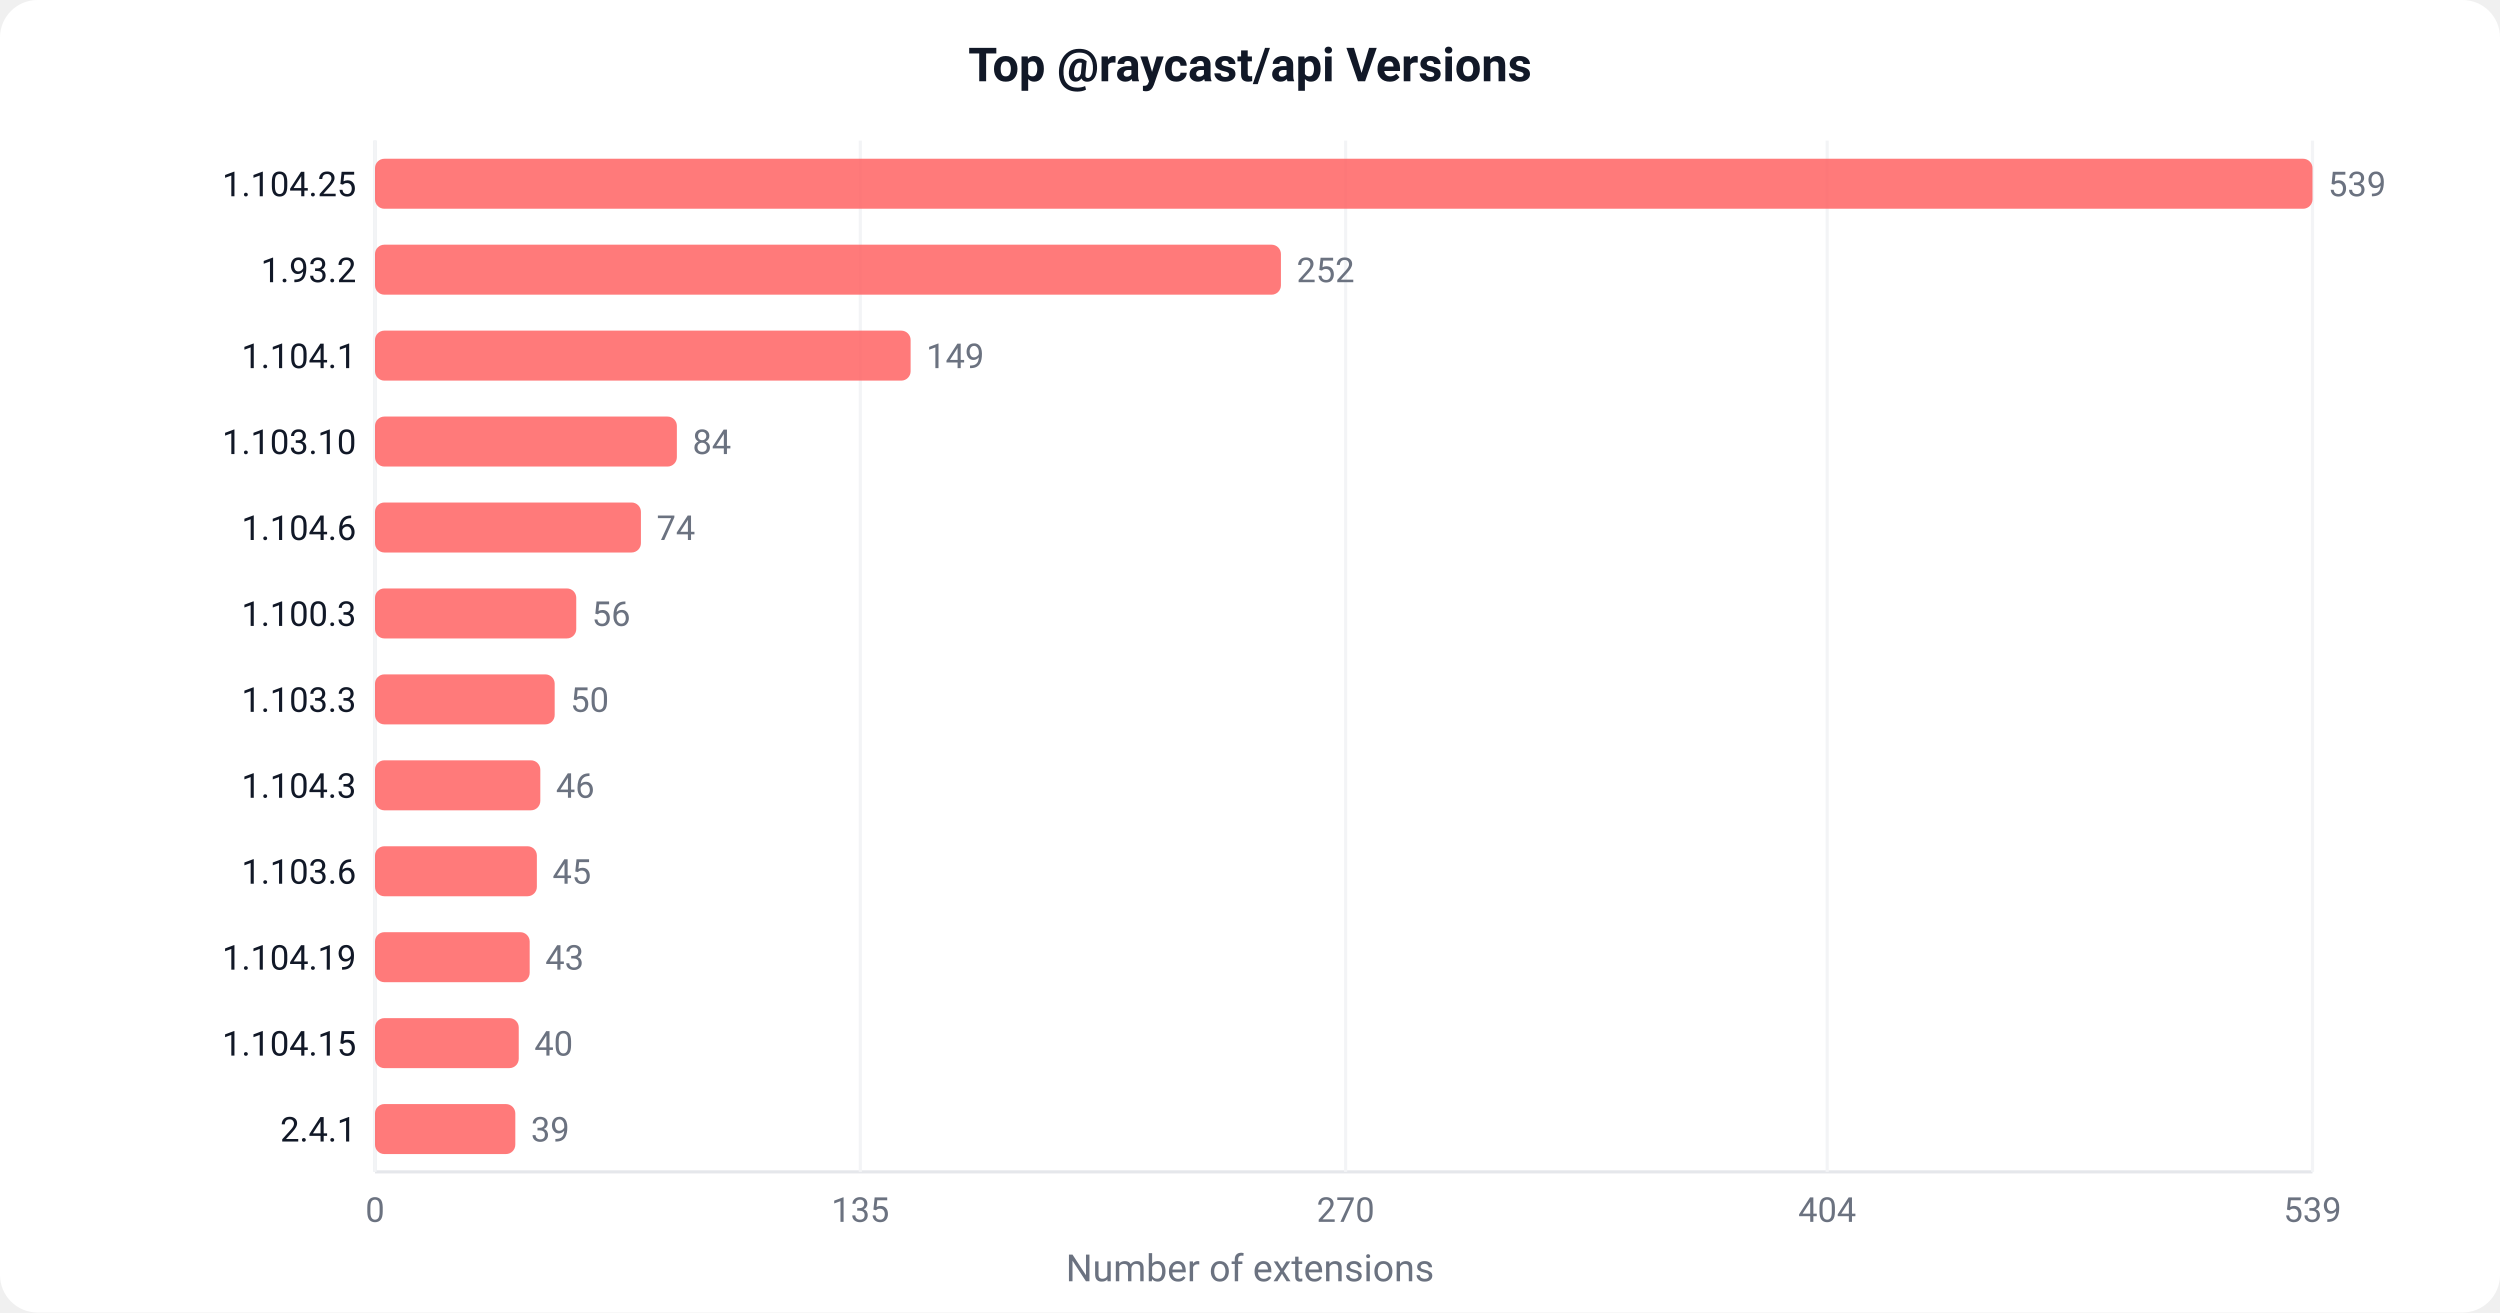
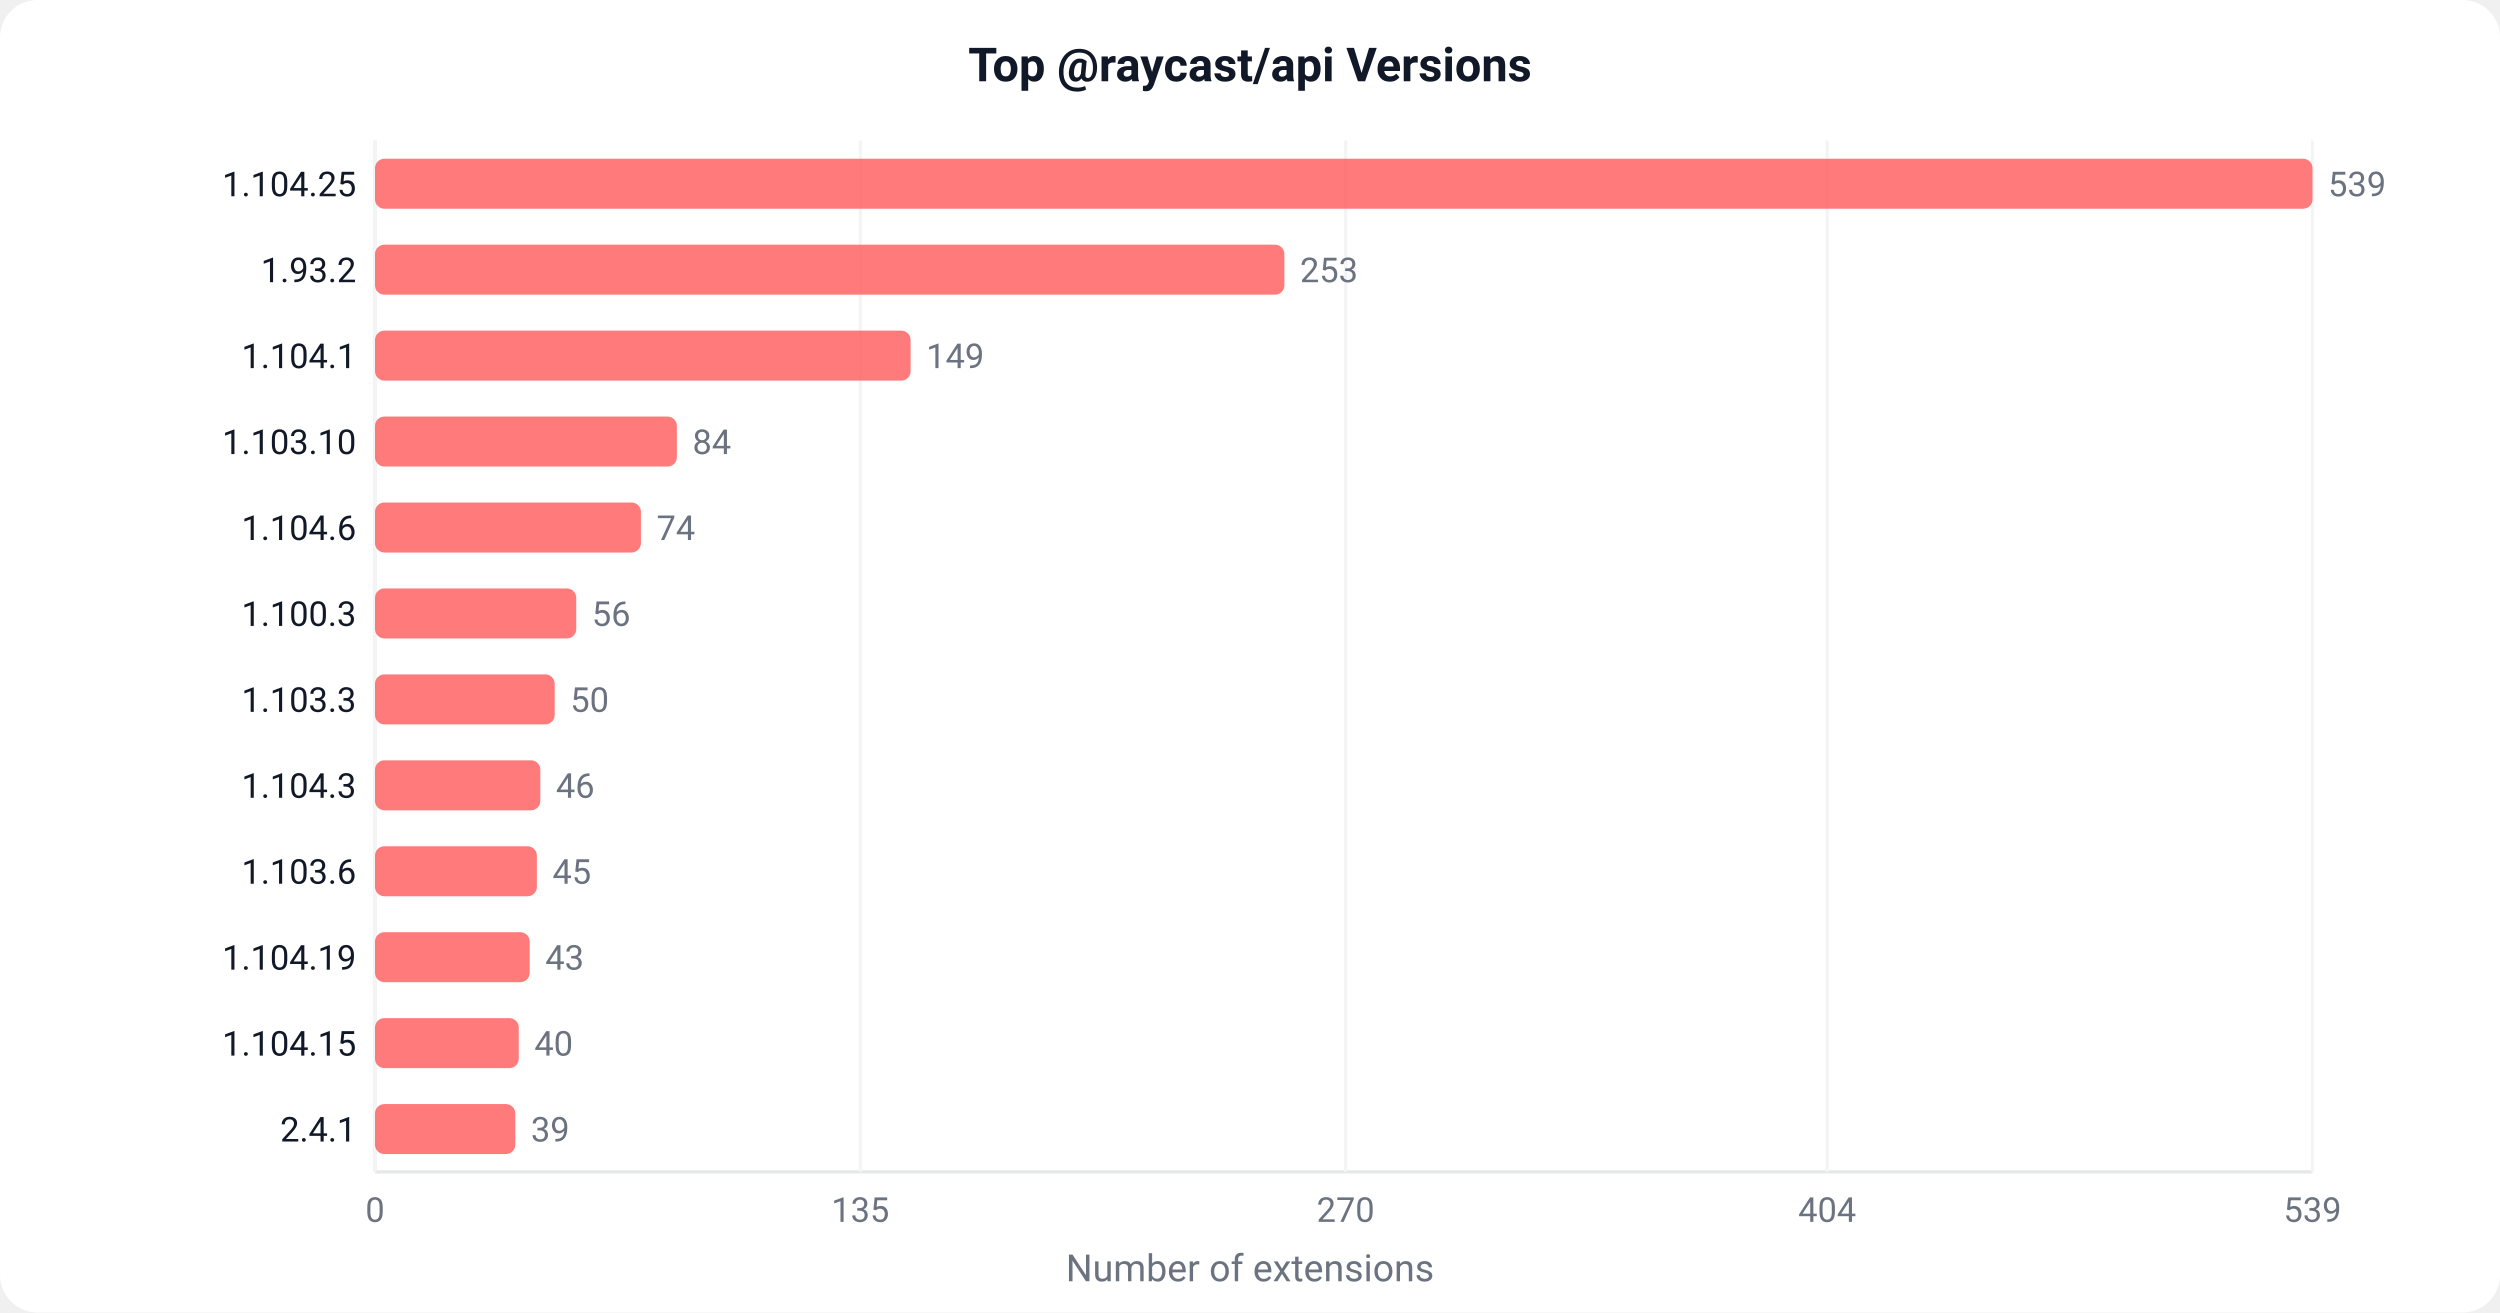
<svg xmlns="http://www.w3.org/2000/svg" width="800" height="420" viewBox="0 0 800 420">
  <defs>
    <style>text { font-family: -apple-system, BlinkMacSystemFont, 'Segoe UI', Roboto, sans-serif; }</style>
  </defs>
  <rect width="800" height="420" fill="#ffffff" rx="12" />
  <text x="400" y="26" text-anchor="middle" font-size="15" font-weight="600" fill="#111827">Top @raycast/api Versions</text>
  <line x1="120" y1="45" x2="120" y2="375" stroke="#e5e7eb" stroke-width="1" />
  <line x1="120" y1="375" x2="740" y2="375" stroke="#e5e7eb" stroke-width="1" />
  <line x1="120.0" y1="45" x2="120.0" y2="375" stroke="#f3f4f6" stroke-width="1" />
  <text x="120.0" y="391.0" text-anchor="middle" font-size="11" fill="#6b7280">0</text>
  <line x1="275.3" y1="45" x2="275.3" y2="375" stroke="#f3f4f6" stroke-width="1" />
  <text x="275.3" y="391.0" text-anchor="middle" font-size="11" fill="#6b7280">135</text>
  <line x1="430.6" y1="45" x2="430.6" y2="375" stroke="#f3f4f6" stroke-width="1" />
  <text x="430.6" y="391.0" text-anchor="middle" font-size="11" fill="#6b7280">270</text>
  <line x1="584.7" y1="45" x2="584.7" y2="375" stroke="#f3f4f6" stroke-width="1" />
  <text x="584.7" y="391.0" text-anchor="middle" font-size="11" fill="#6b7280">404</text>
  <line x1="740.0" y1="45" x2="740.0" y2="375" stroke="#f3f4f6" stroke-width="1" />
  <text x="740.0" y="391.0" text-anchor="middle" font-size="11" fill="#6b7280">539</text>
  <rect x="120" y="50.8" width="620.0" height="16" fill="#FF6363" rx="3" opacity="0.85" />
  <text x="114" y="62.8" text-anchor="end" font-size="11" fill="#111827">1.104.25</text>
  <text x="745.0" y="62.8" font-size="11" fill="#6b7280">539</text>
-   <rect x="120" y="78.3" width="289.9" height="16" fill="#FF6363" rx="3" opacity="0.85" />
+   <rect x="120" y="78.3" width="291.0" height="16" fill="#FF6363" rx="3" opacity="0.85" />
  <text x="114" y="90.3" text-anchor="end" font-size="11" fill="#111827">1.93.2</text>
-   <text x="414.9" y="90.3" font-size="11" fill="#6b7280">252</text>
+   <text x="416.0" y="90.3" font-size="11" fill="#6b7280">253</text>
  <rect x="120" y="105.8" width="171.4" height="16" fill="#FF6363" rx="3" opacity="0.85" />
  <text x="114" y="117.8" text-anchor="end" font-size="11" fill="#111827">1.104.1</text>
  <text x="296.4" y="117.8" font-size="11" fill="#6b7280">149</text>
  <rect x="120" y="133.3" width="96.6" height="16" fill="#FF6363" rx="3" opacity="0.85" />
  <text x="114" y="145.3" text-anchor="end" font-size="11" fill="#111827">1.103.10</text>
  <text x="221.6" y="145.3" font-size="11" fill="#6b7280">84</text>
  <rect x="120" y="160.8" width="85.1" height="16" fill="#FF6363" rx="3" opacity="0.85" />
  <text x="114" y="172.8" text-anchor="end" font-size="11" fill="#111827">1.104.6</text>
  <text x="210.1" y="172.8" font-size="11" fill="#6b7280">74</text>
  <rect x="120" y="188.3" width="64.4" height="16" fill="#FF6363" rx="3" opacity="0.85" />
  <text x="114" y="200.3" text-anchor="end" font-size="11" fill="#111827">1.100.3</text>
  <text x="189.4" y="200.3" font-size="11" fill="#6b7280">56</text>
  <rect x="120" y="215.8" width="57.5" height="16" fill="#FF6363" rx="3" opacity="0.85" />
  <text x="114" y="227.8" text-anchor="end" font-size="11" fill="#111827">1.103.3</text>
  <text x="182.5" y="227.8" font-size="11" fill="#6b7280">50</text>
  <rect x="120" y="243.3" width="52.9" height="16" fill="#FF6363" rx="3" opacity="0.85" />
  <text x="114" y="255.3" text-anchor="end" font-size="11" fill="#111827">1.104.3</text>
  <text x="177.9" y="255.3" font-size="11" fill="#6b7280">46</text>
  <rect x="120" y="270.8" width="51.8" height="16" fill="#FF6363" rx="3" opacity="0.85" />
  <text x="114" y="282.8" text-anchor="end" font-size="11" fill="#111827">1.103.6</text>
  <text x="176.8" y="282.8" font-size="11" fill="#6b7280">45</text>
  <rect x="120" y="298.3" width="49.5" height="16" fill="#FF6363" rx="3" opacity="0.85" />
  <text x="114" y="310.3" text-anchor="end" font-size="11" fill="#111827">1.104.19</text>
  <text x="174.5" y="310.3" font-size="11" fill="#6b7280">43</text>
  <rect x="120" y="325.8" width="46.0" height="16" fill="#FF6363" rx="3" opacity="0.85" />
  <text x="114" y="337.8" text-anchor="end" font-size="11" fill="#111827">1.104.15</text>
  <text x="171.0" y="337.8" font-size="11" fill="#6b7280">40</text>
  <rect x="120" y="353.3" width="44.9" height="16" fill="#FF6363" rx="3" opacity="0.85" />
  <text x="114" y="365.3" text-anchor="end" font-size="11" fill="#111827">2.4.1</text>
  <text x="169.9" y="365.3" font-size="11" fill="#6b7280">39</text>
  <text x="400" y="410" text-anchor="middle" font-size="12" fill="#6b7280">Number of extensions</text>
</svg>
